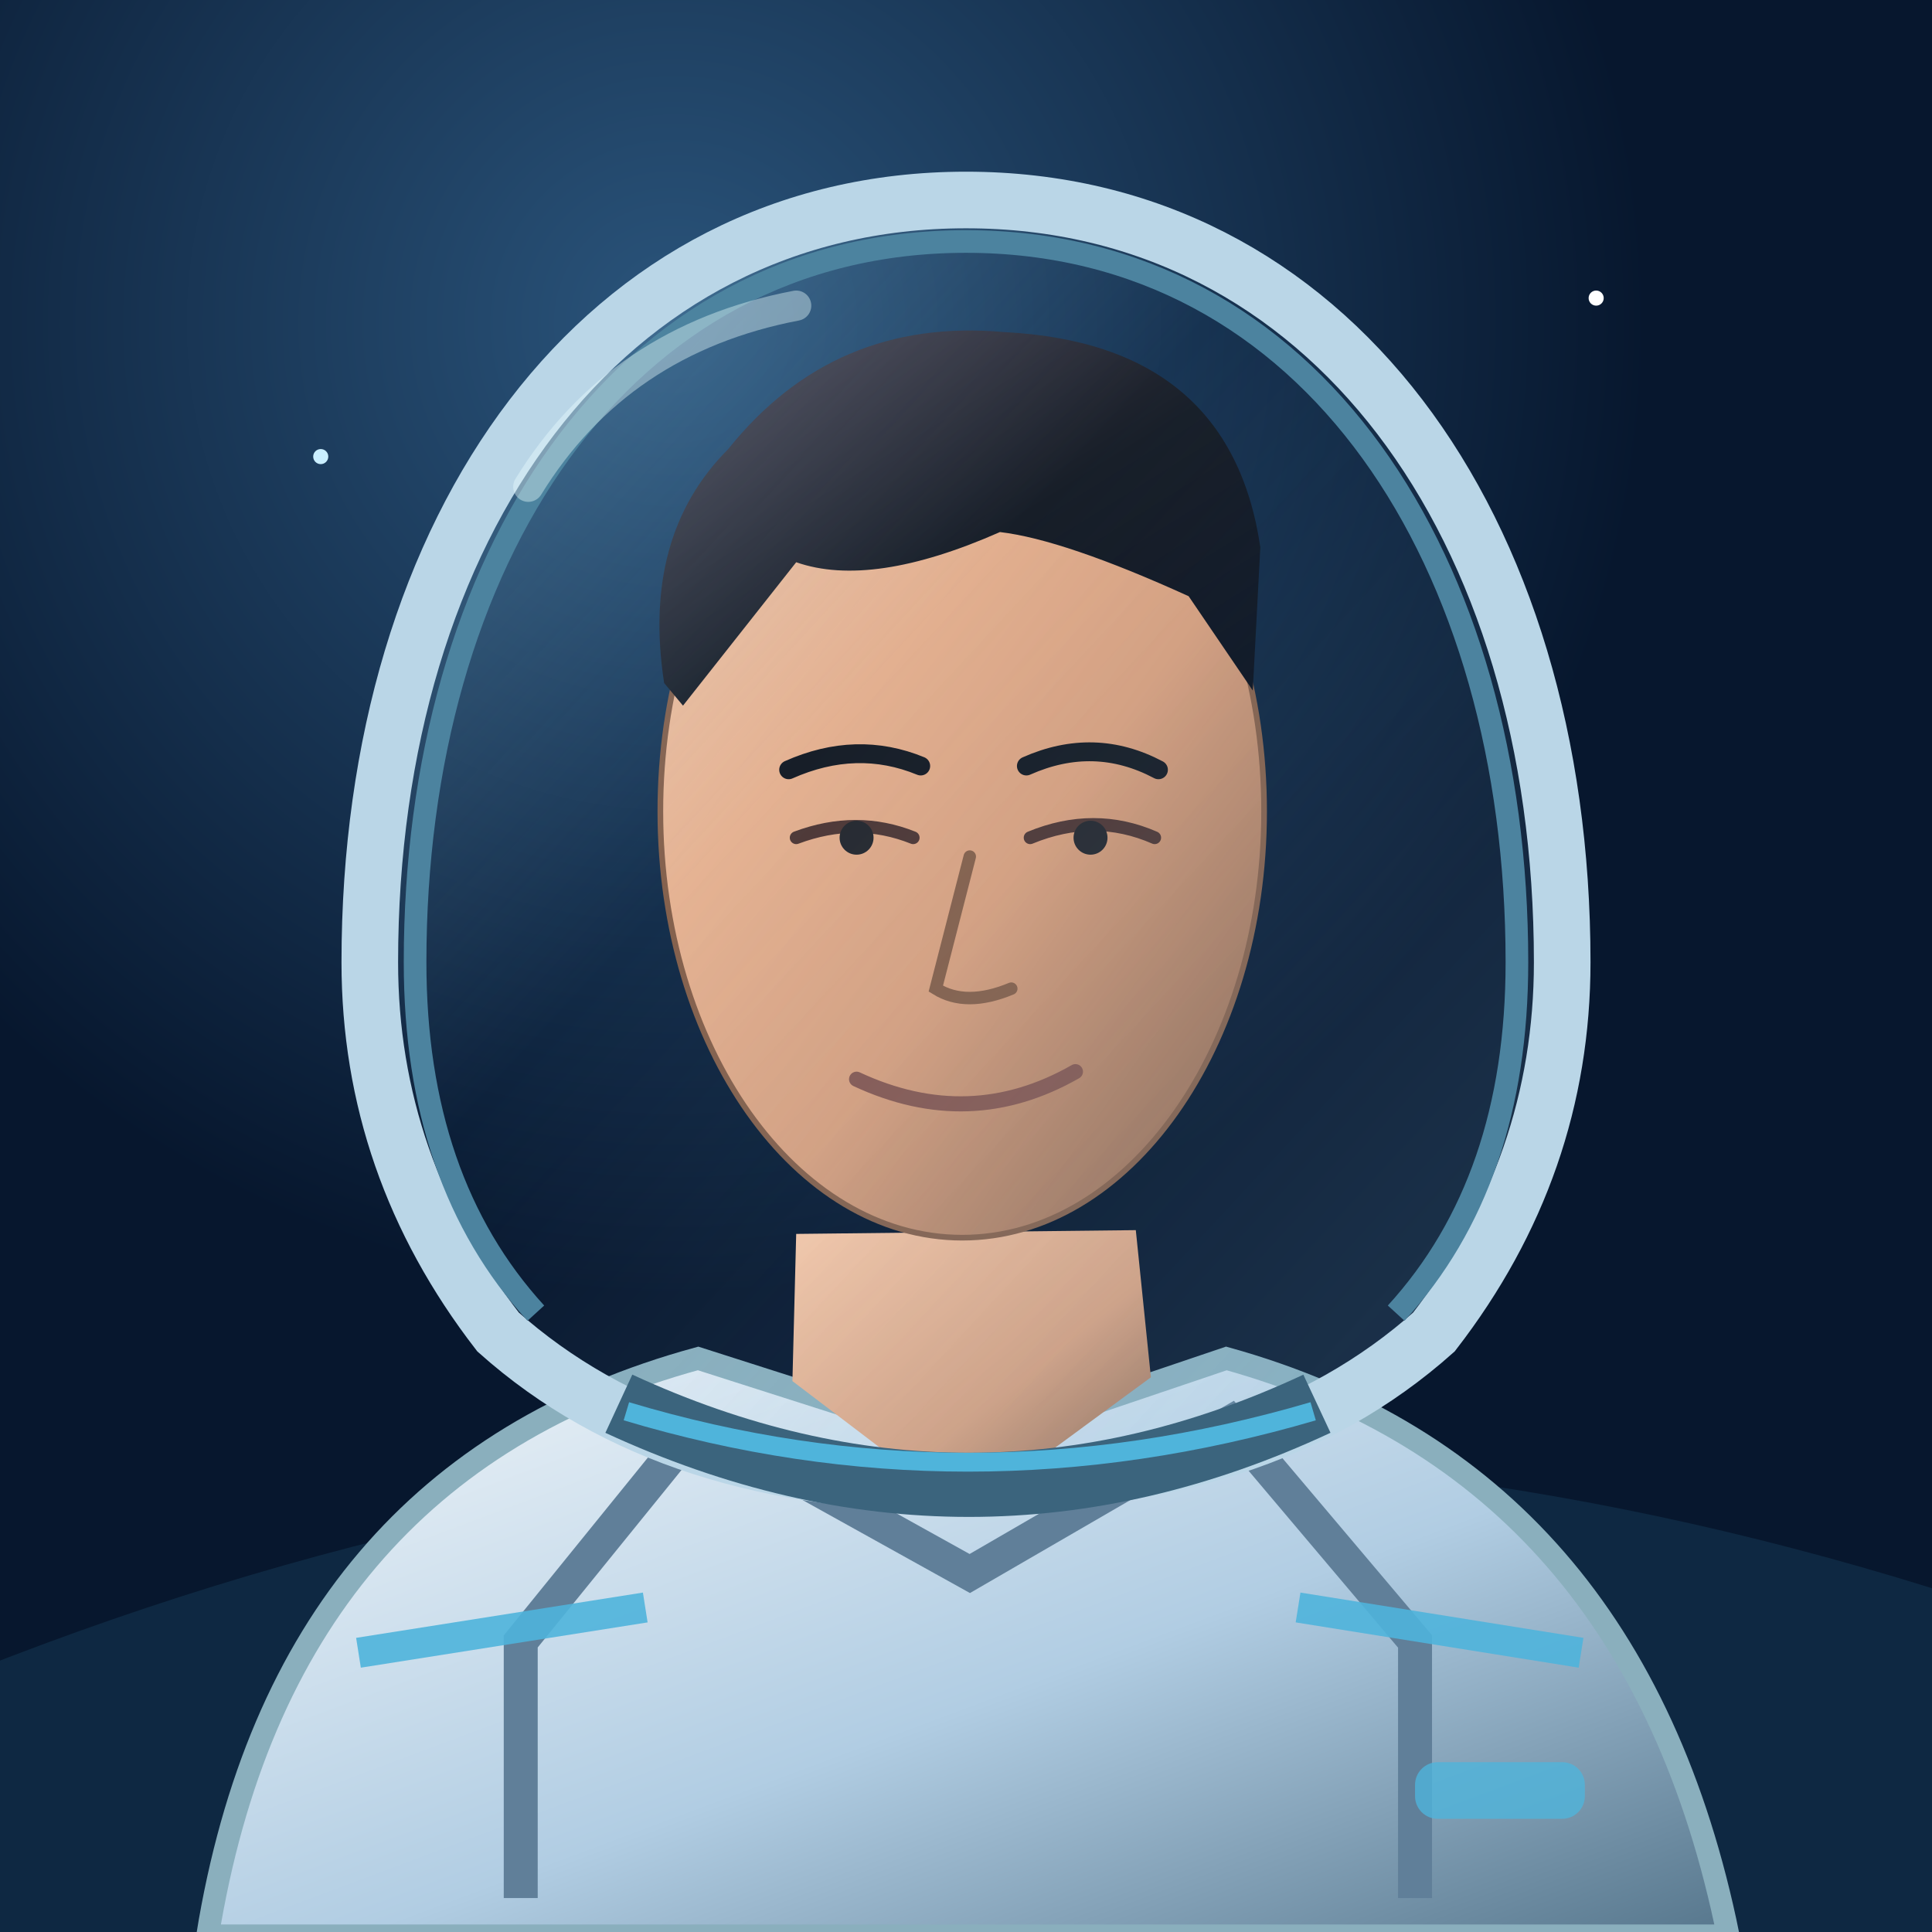
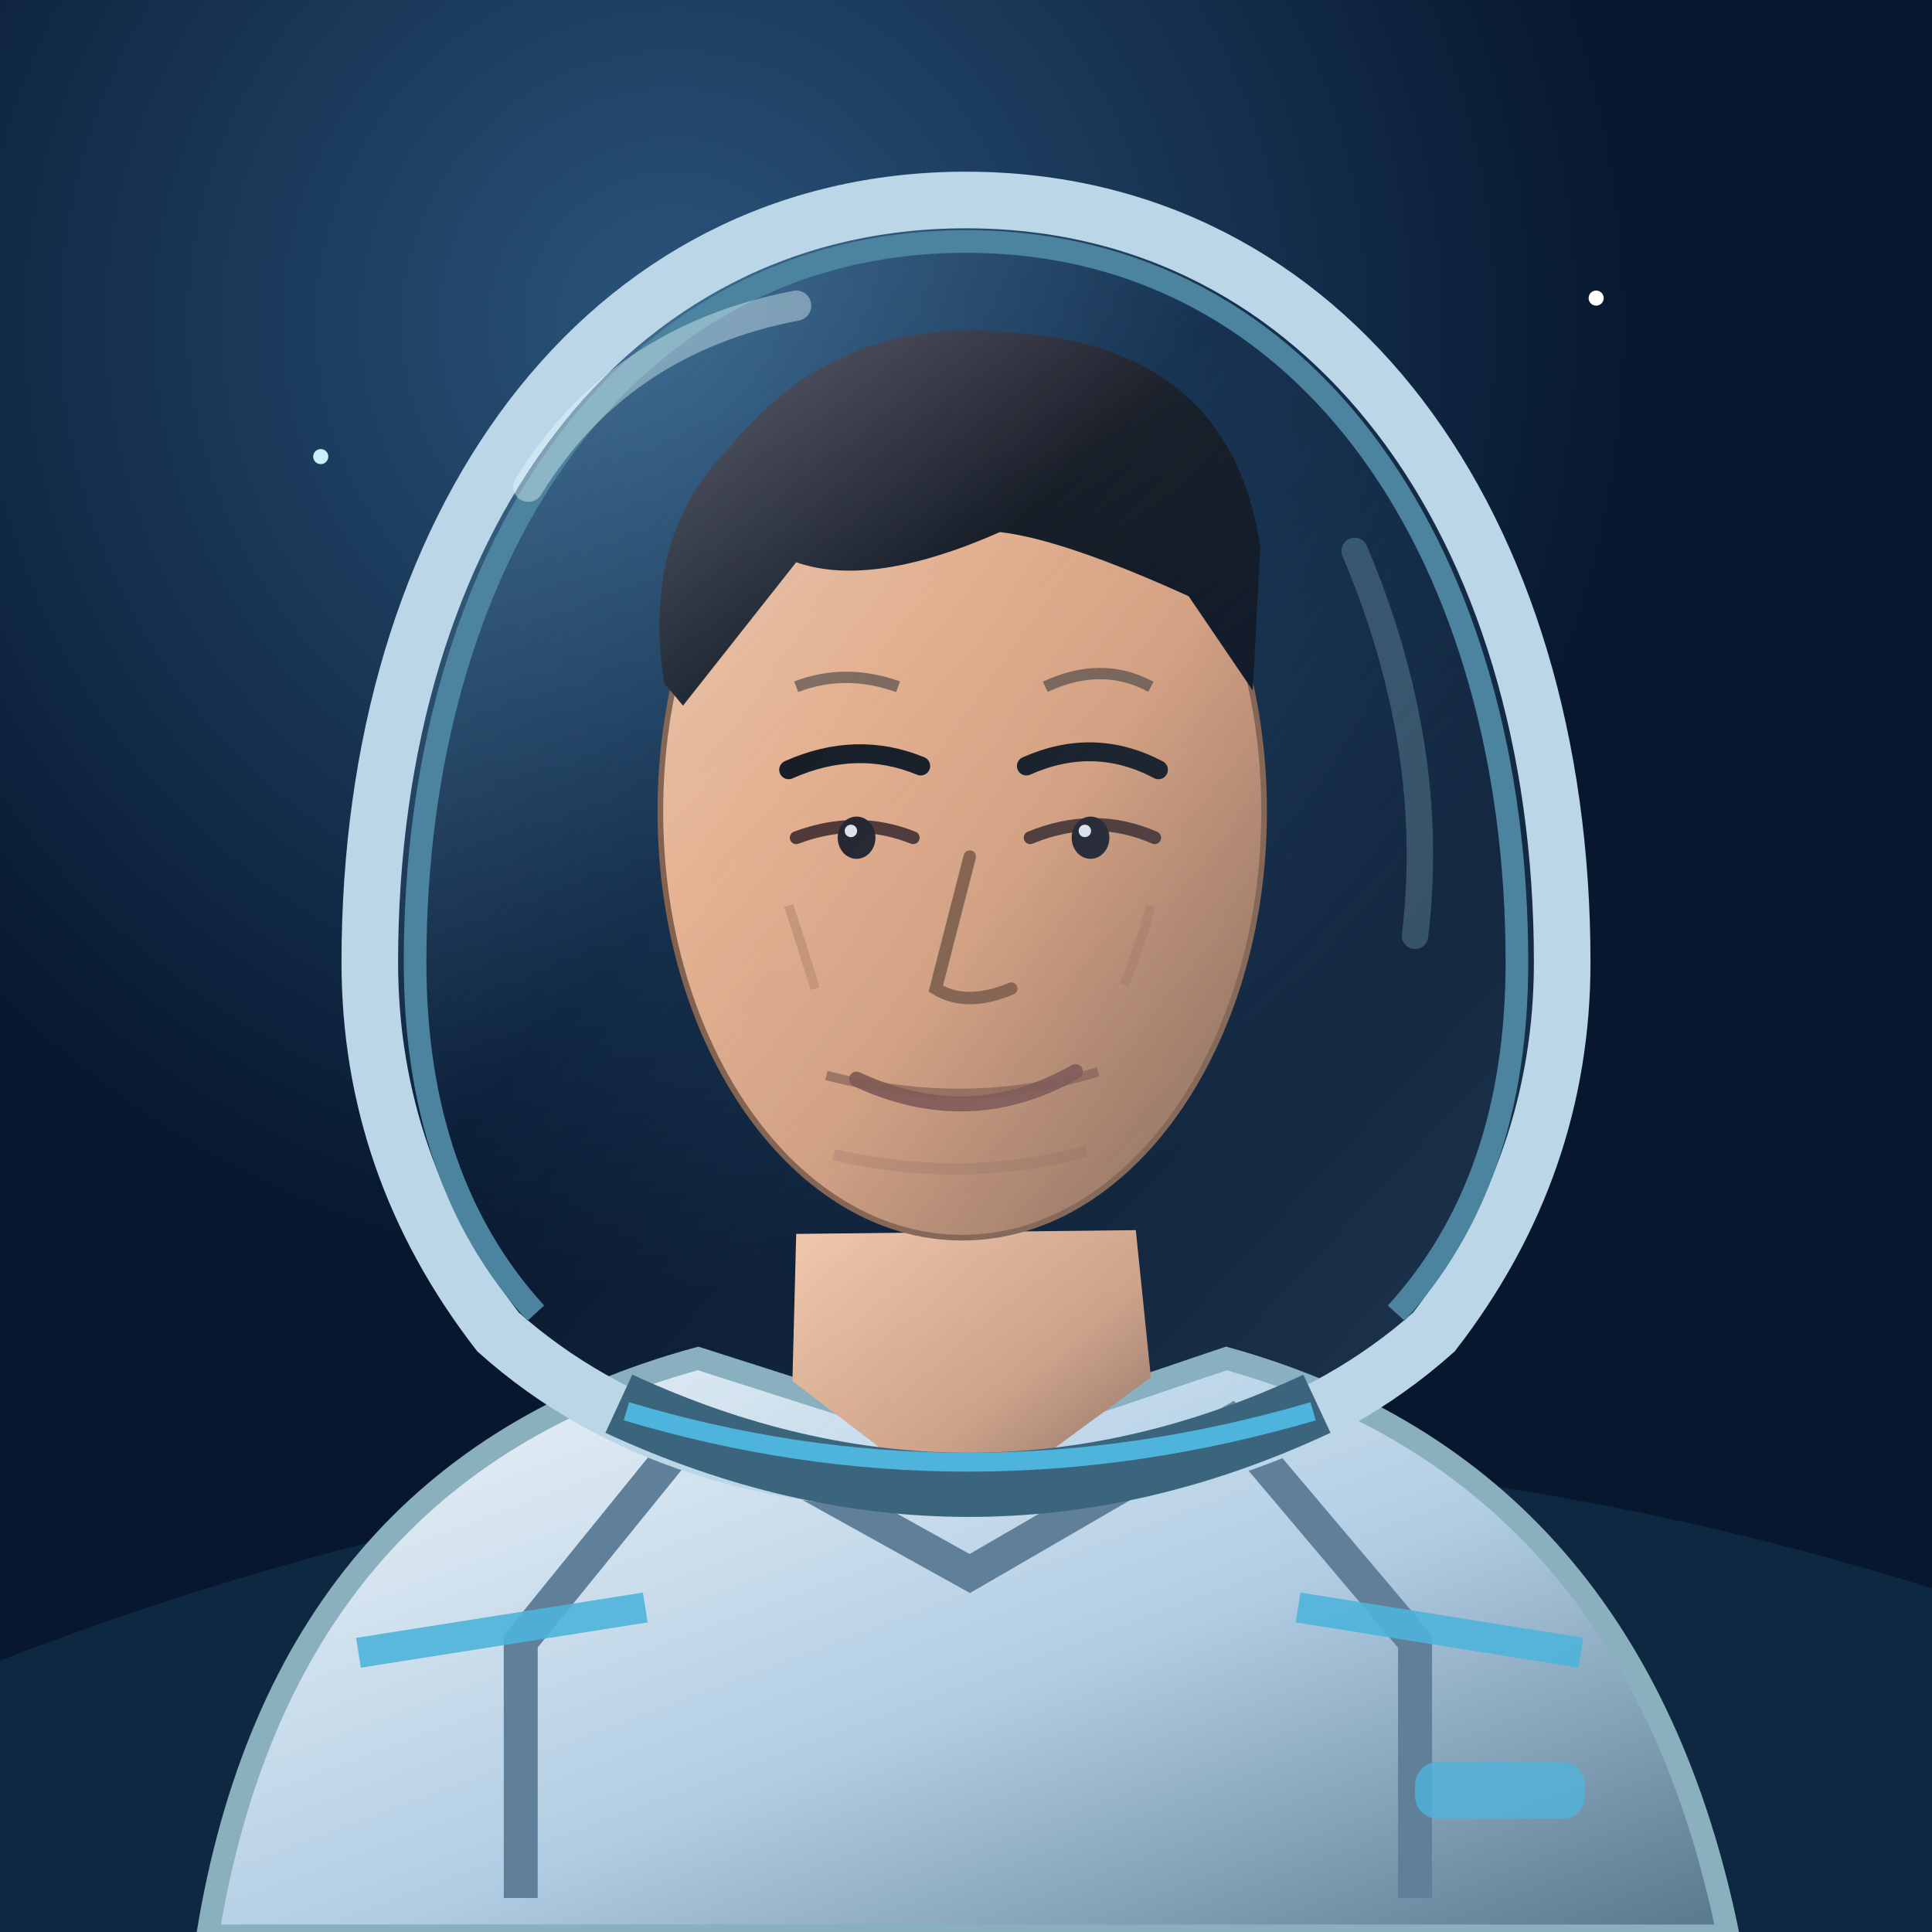
<svg xmlns="http://www.w3.org/2000/svg" viewBox="0 0 512 512">
  <defs>
    <radialGradient id="space" cx="35%" cy="17%">
      <stop stop-color="#2a547b" />
      <stop offset="1" stop-color="#07172e" />
    </radialGradient>
    <linearGradient id="skin" x2="1" y2="1">
      <stop stop-color="#f7c9aa" />
      <stop offset=".58" stop-color="#d6a080" />
      <stop offset="1" stop-color="#85614d" />
    </linearGradient>
    <linearGradient id="hair" x2="1" y2="1">
      <stop stop-color="#514754" />
      <stop offset=".55" stop-color="#171e28" />
      <stop offset="1" stop-color="#0b1220" />
    </linearGradient>
    <linearGradient id="suit" x2="1" y2="1">
      <stop stop-color="#f3f7fa" />
      <stop offset=".55" stop-color="#b1cde3" />
      <stop offset="1" stop-color="#56768c" />
    </linearGradient>
    <linearGradient id="visor" x1="0" y1="0" x2="1" y2="1">
      <stop stop-color="#a2e3f9" stop-opacity=".32" />
      <stop offset=".4" stop-color="#86b9dd" stop-opacity="0" />
      <stop offset="1" stop-color="#82b8d9" stop-opacity=".20" />
    </linearGradient>
  </defs>
  <rect width="512" height="512" fill="url(#space)" />
  <circle cx="423" cy="79" r="2" fill="#fff" />
  <circle cx="85" cy="121" r="2" fill="#caefff" />
  <circle cx="412" cy="278" r="1.6" fill="#fff" />
  <path d="M-34 454Q257 328 548 433V512H-34Z" fill="#102e48" opacity=".75" />
  <path d="M55 513Q75 390 185 360L257 383 325 360Q433 390 458 513Z" fill="url(#suit)" stroke="#8aafbd" stroke-width="6" />
  <path d="M138 503V435L185 377 257 417 326 377 375 435V503" fill="none" stroke="#607f99" stroke-width="9" />
  <path d="M211 327L210 366 256 401 305 365 301 326" fill="url(#skin)" />
  <ellipse cx="255" cy="215" rx="80" ry="113" fill="url(#skin)" stroke="#85614d" stroke-width="1.5" />
  <path d="M176 181Q170 142 193 119Q221 84 266 88Q326 91 334 145L332 183L315 158Q282 143 265 141Q231 156 211 149L181 187Z" fill="url(#hair)" />
  <path d="M209 204Q227 196 244 203M272 203Q290 195 307 204" fill="none" stroke="#171e28" stroke-width="5" stroke-linecap="round" />
  <path d="M211 222Q227 216 242 222M273 222Q290 215 306 222" fill="none" stroke="#4f3938" stroke-width="3.4" stroke-linecap="round" />
-   <circle cx="227" cy="222" r="4.5" fill="#272a31" />
-   <circle cx="289" cy="222" r="4.5" fill="#272a31" />
+   <ellipse cx="227" cy="222" rx="5" ry="5.6" fill="#252631" />
+   <ellipse cx="289" cy="222" rx="5" ry="5.6" fill="#252631" />
+   <circle cx="225.5" cy="220.2" r="1.65" fill="#eff9ff" opacity=".9" />
+   <circle cx="287.5" cy="220.2" r="1.65" fill="#eff9ff" opacity=".9" />
  <path d="M257 227L248 262Q256 267 268 262" fill="none" stroke="#85614d" stroke-width="3.3" stroke-linecap="round" />
  <path d="M227 286Q257 300 285 284" fill="none" stroke="#865a54" stroke-width="4" stroke-linecap="round" />
+   <path d="M219 285Q257 295 291 284" fill="none" stroke="#80574d" stroke-width="2.5" opacity=".65" />
+   <path d="M209 240Q213 252 216 262M298 261Q303 248 305 240" fill="none" stroke="#a0755e" stroke-width="2.5" opacity=".4" />
+   <path d="M211 182Q224 177 238 182M277 182Q292 175 305 182" fill="none" stroke="#1a2630" stroke-width="3" opacity=".5" />
+   <path d="M221 306Q256 314 288 305" stroke="#8b6456" opacity=".24" stroke-width="3" fill="none" />
+   <ellipse cx="209" cy="264" rx="15" ry="7" fill="#dba58c" opacity=".13" />
  <path d="M256 53C160 53 98 139 98 255Q98 309 132 353Q178 394 256 393Q334 394 380 353Q414 309 414 255C414 139 352 53 256 53Z" fill="url(#visor)" stroke="#bad6e7" stroke-width="15" />
  <path d="M256 64C164 64 110 149 110 255Q110 313 142 348" fill="none" stroke="#4c839f" stroke-width="6" />
  <path d="M256 64C348 64 402 149 402 255Q402 313 370 348" fill="none" stroke="#4c839f" stroke-width="6" />
  <path d="M140 129Q164 90 211 81" fill="none" stroke="#ecffff" stroke-opacity=".40" stroke-width="8" stroke-linecap="round" />
+   <path d="M359 146Q381 198 375 248" fill="none" stroke="#b9f3ff" stroke-opacity=".21" stroke-width="7" stroke-linecap="round" />
+   <path d="M168 380Q256 415 341 381" fill="none" stroke="#ffffff" stroke-opacity=".25" stroke-width="3" />
  <path d="M164 372Q257 415 349 372" fill="none" stroke="#3b647d" stroke-width="17" />
  <path d="M166 374Q256 401 348 374" fill="none" stroke="#4fb4db" stroke-width="5" />
  <path d="M95 438L171 426M419 438L344 426" stroke="#4fb4db" stroke-width="8" opacity=".9" />
  <rect x="375" y="467" width="45" height="15" rx="6" fill="#4fb4db" opacity=".8" />
</svg>
